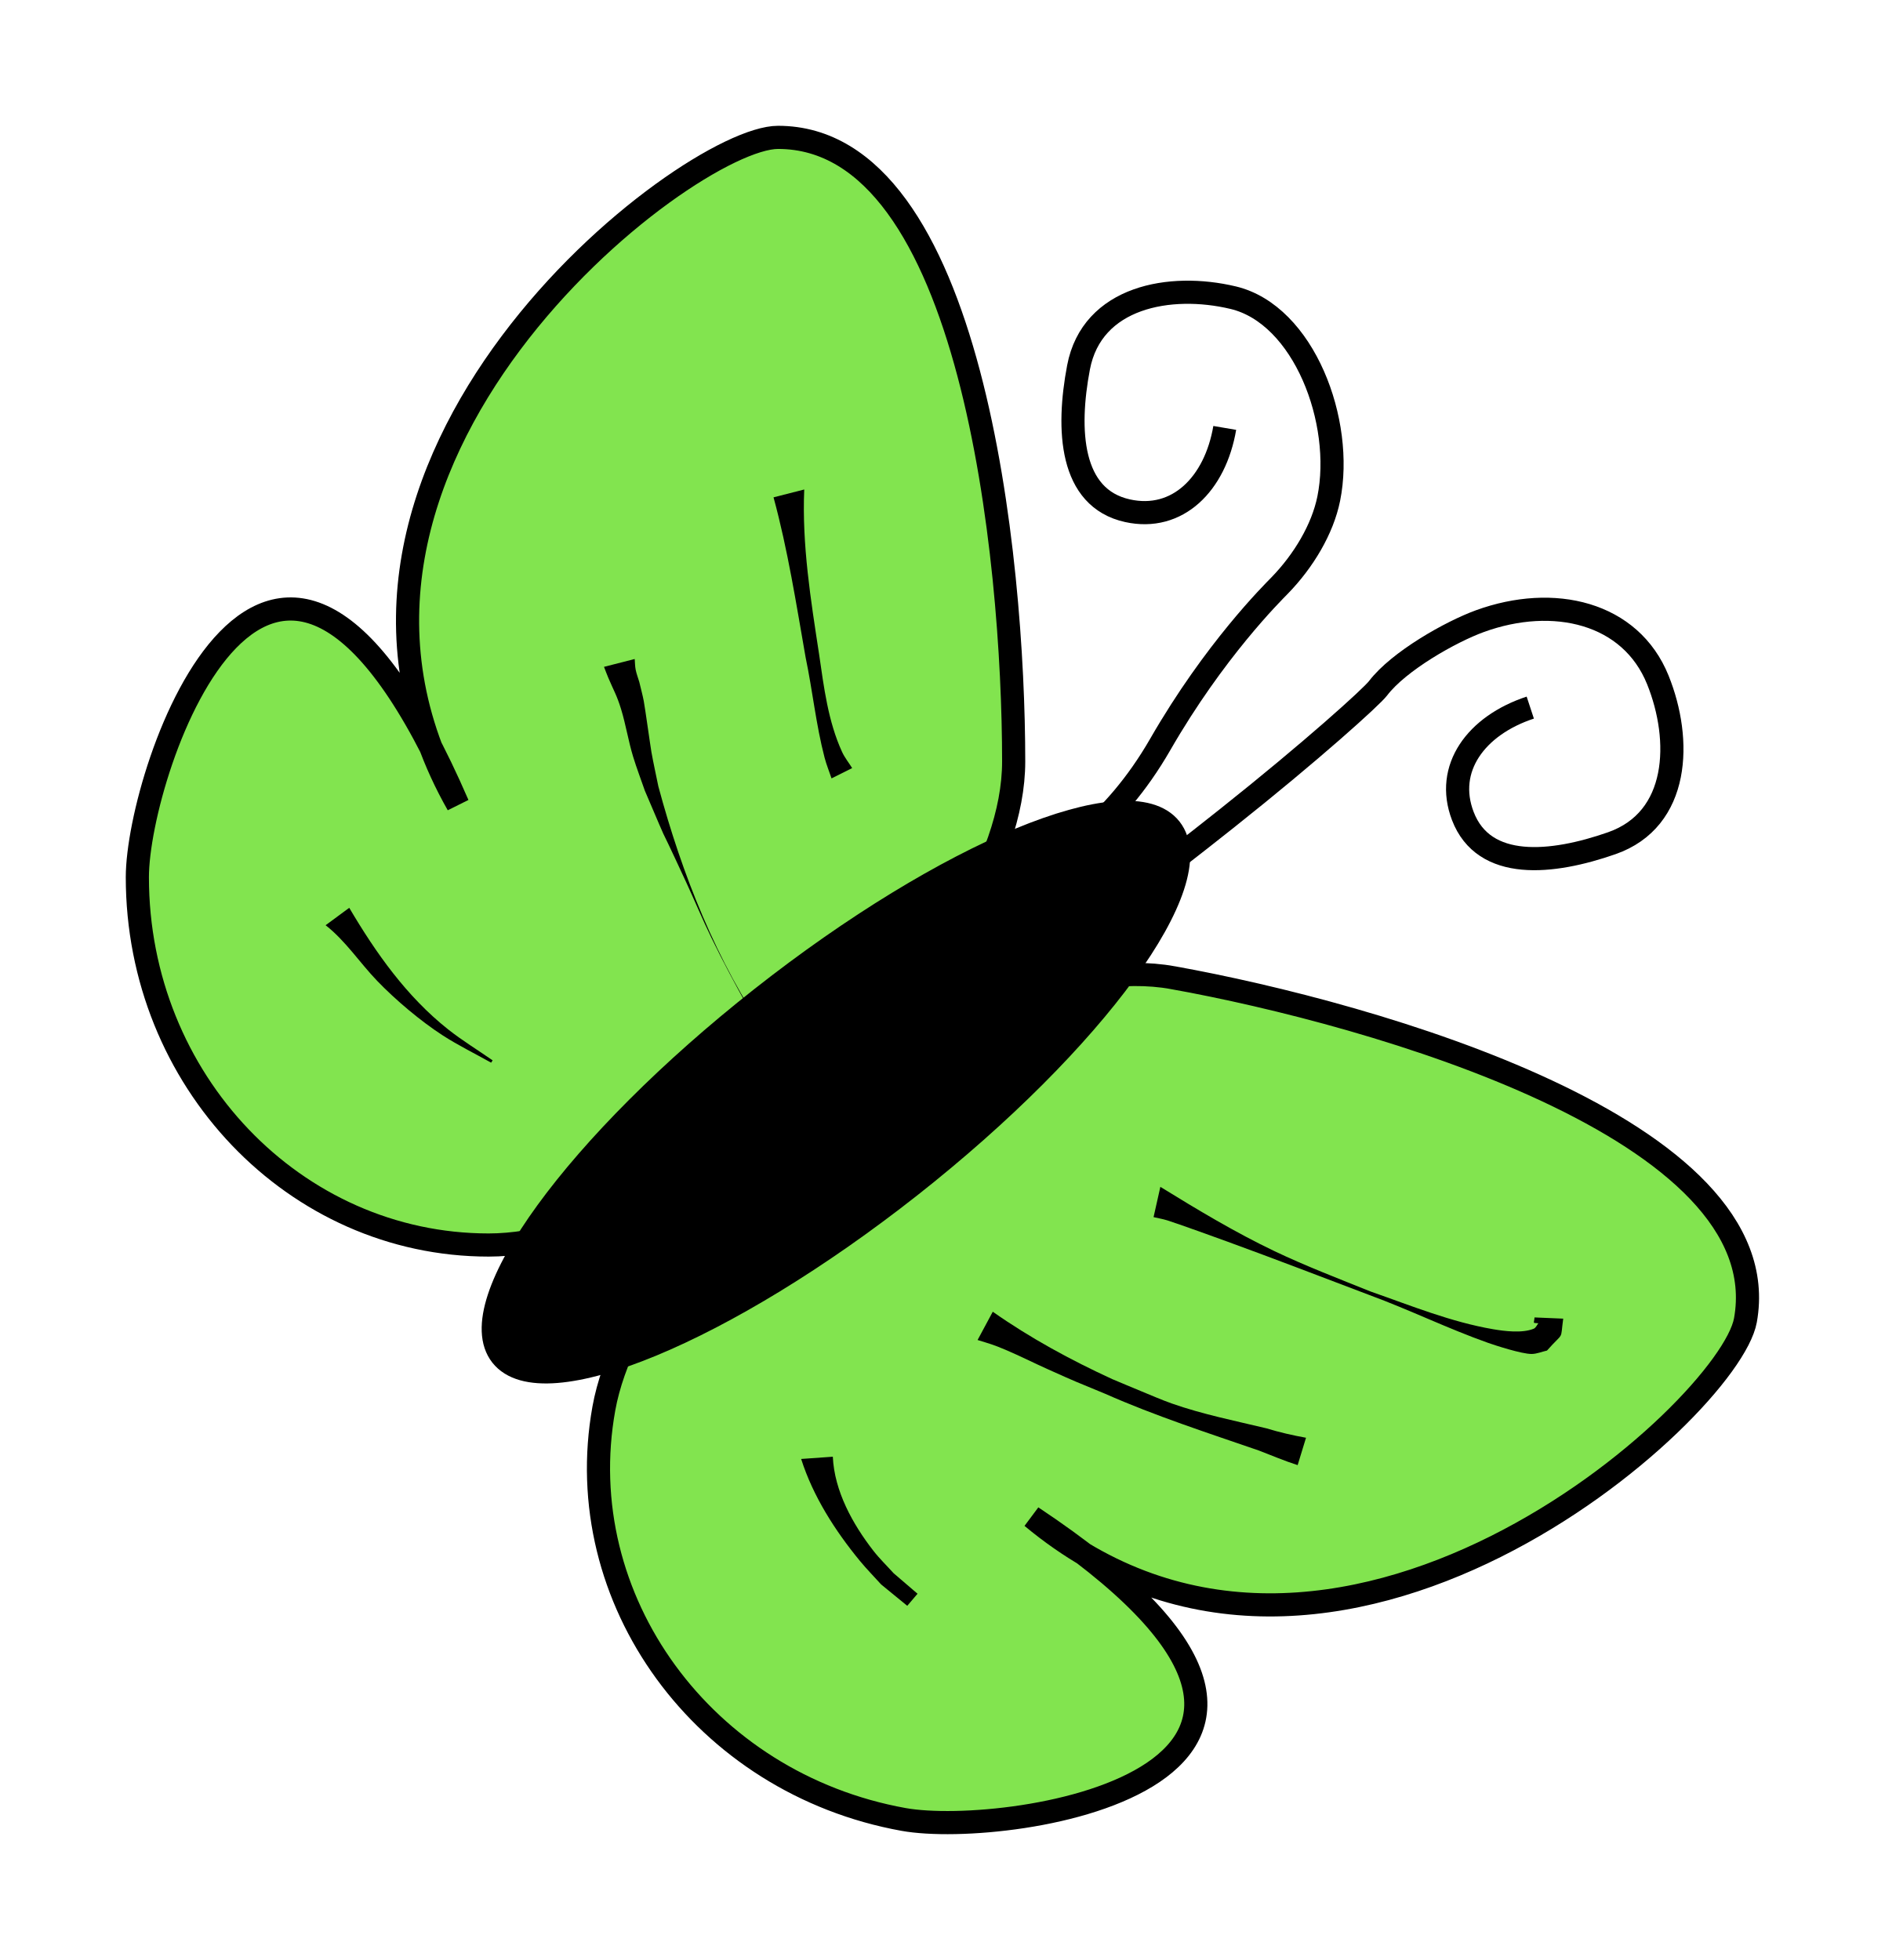
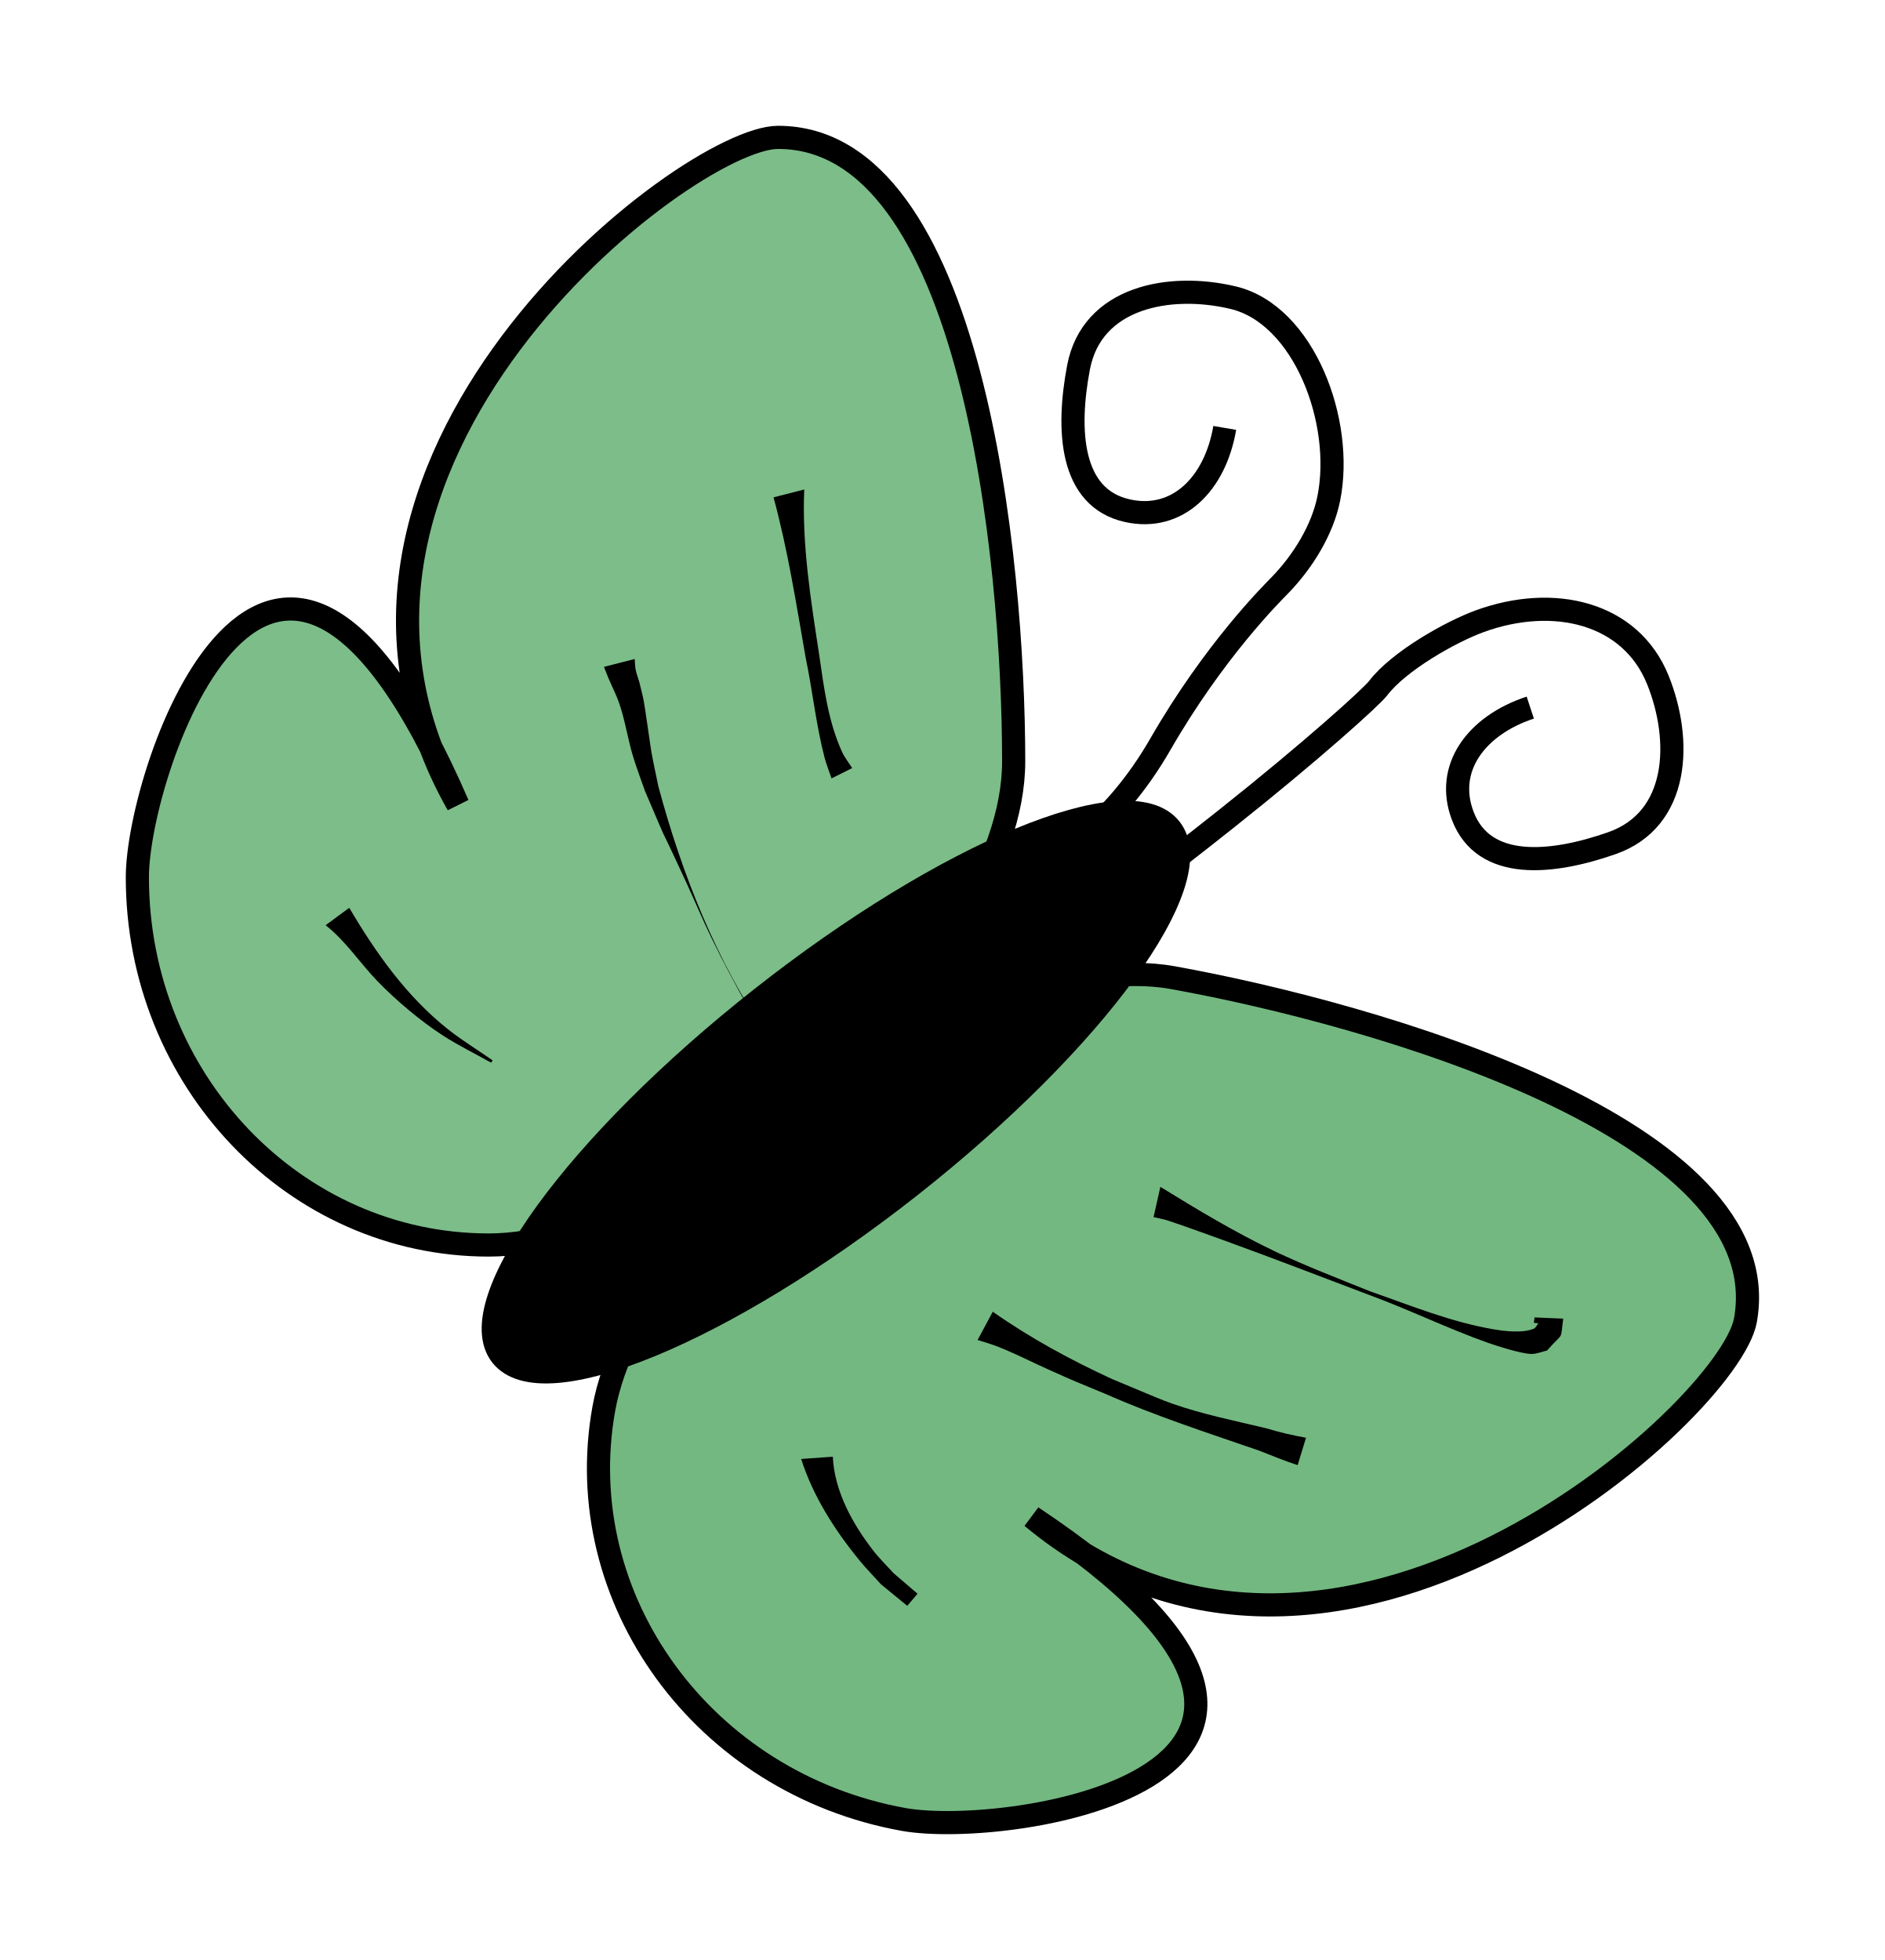
<svg xmlns="http://www.w3.org/2000/svg" width="74.923" height="77.923" id="svg10560" version="1.1">
  <defs id="defs10562">
    </defs>
  <g id="layer1" transform="translate(1.766945,-126.3767)">
    <g id="layer1-54" transform="translate(239.835,239.3412)">
      <g transform="matrix(0.6817788,0.7315584,-0.7315584,0.6817788,280.4318,-146.5237)" id="g3199" />
      <g transform="translate(-227.1429,-28.57143)" id="g3464">
        <g id="layer1-0" transform="matrix(0.06725509,0,0,0.06725509,-12.94947,-73.82934)">
-           <g id="g12641" transform="matrix(1.710208,0,0,1.710208,-1391.839,-1820.725)">
-             <path style="fill:#82e44f;fill-opacity:1;fill-rule:evenodd;stroke:#000000;stroke-width:8;stroke-linecap:round;stroke-linejoin:miter;stroke-miterlimit:4;stroke-opacity:1;stroke-dashoffset:0" d="m 1151.044,1235.976 c 0,70.219 -114.365,167.143 -181.429,167.143 -67.063,0 -121.429,-56.924 -121.429,-127.143 0,-37.07 46.58,-173.292 110.753,-25.103 -66.956,-117.925 79.017,-230.611 110.676,-230.611 67.063,0 81.429,145.495 81.429,215.714 z" id="path10711" />
-             <path id="path11224" d="m 1206.093,1310.713 c -69.105,-12.458 -184.781,82.898 -196.679,148.898 -11.898,65.999 34.478,129.601 103.583,142.059 36.482,6.577 178.807,-15.097 44.354,-104.542 104.176,86.815 240.971,-36.85 246.588,-68.007 11.898,-65.999 -128.741,-105.949 -197.846,-118.407 z" style="fill:#82e44f;fill-opacity:1;fill-rule:evenodd;stroke:#000000;stroke-width:8;stroke-linecap:round;stroke-linejoin:miter;stroke-miterlimit:4;stroke-opacity:1;stroke-dashoffset:0" />
-             <path style="fill:#000000;fill-opacity:1;fill-rule:evenodd;stroke:#000000;stroke-width:8;stroke-linecap:round;stroke-linejoin:miter;stroke-miterlimit:4;stroke-opacity:1;stroke-dasharray:none;stroke-dashoffset:0" id="path11226" d="m 497.143,556.648 c 0,22.88 -65.878,41.429 -147.143,41.429 -81.265,0 -147.143,-18.548 -147.143,-41.429 0,-22.88 65.878,-41.429 147.143,-41.429 81.265,0 147.143,18.548 147.143,41.429 z" transform="matrix(0.785624,-0.6187042,0.6187042,0.785624,470.2467,1129.493)" />
-             <path style="fill:none;stroke:#000000;stroke-width:8;stroke-linecap:butt;stroke-linejoin:miter;stroke-miterlimit:4;stroke-opacity:1;stroke-dasharray:none" d="m 1223.991,1120.689 c -3.317,19.436 -16.358,32.421 -33.596,28.624 -19.915,-4.387 -21.024,-28.013 -16.941,-49.527 4.642,-24.458 31.638,-29.32 53.443,-24.116 24.473,5.84 38.399,42.915 33.036,69.462 -2.136,10.573 -8.711,21.537 -16.922,29.985 -2.621,2.696 -22.569,22.411 -41.322,54.993 -32.071,55.723 -83.225,55.272 -86.329,56.586" id="path11230" />
-             <path style="fill:none;stroke:#000000;stroke-width:8;stroke-linecap:butt;stroke-linejoin:miter;stroke-miterlimit:4;stroke-opacity:1;stroke-dasharray:none" d="m 1329.582,1217.361 c -18.727,6.169 -29.63,20.995 -23.313,37.477 7.298,19.042 30.827,16.628 51.495,9.392 23.497,-8.225 24.293,-35.644 15.906,-56.434 -9.413,-23.333 -36.024,-29.574 -61.478,-20.325 -10.138,3.684 -28.084,13.836 -35.218,23.21 -2.277,2.992 -22.848,21.609 -52.282,44.996 -50.337,39.996 -56.431,41.018 -57.269,44.282" id="path11230-8" />
-             <path style="fill:#000000;fill-opacity:1;fill-rule:evenodd;stroke:none" id="path11506" d="m 1201.74,1383.015 c 12.838,7.914 25.832,15.724 39.457,22.232 10.616,5.071 22.362,9.584 33.259,13.962 13.875,4.855 27.72,10.52 42.298,13.016 3.719,0.637 10.01,1.478 14.012,-0.173 0.763,-0.315 1.074,-1.253 1.611,-1.88 -2.093,-0.253 -1.523,0.316 -1.322,-2.023 0,0 9.914,0.418 9.914,0.418 l 0,0 c -1.096,7.977 0.477,4.164 -5.609,11.031 -1.779,0.392 -3.515,1.169 -5.337,1.177 -3.416,0.014 -12.624,-2.989 -14.967,-3.817 -13.933,-4.925 -27.245,-11.474 -41.114,-16.565 -16.398,-6.202 -32.749,-12.52 -49.223,-18.516 -2.128,-0.775 -17.111,-6.216 -20.67,-7.304 -1.526,-0.467 -3.107,-0.729 -4.66,-1.094 0,0 2.35,-10.463 2.35,-10.463 z" />
-             <path style="fill:#000000;fill-opacity:1;fill-rule:evenodd;stroke:none" id="path11508" d="m 1143.819,1426.176 c 12.929,9.088 26.927,16.688 41.267,23.283 3.376,1.412 6.741,2.849 10.127,4.235 3.481,1.425 6.927,2.949 10.475,4.199 10.61,3.739 21.821,5.977 32.745,8.598 4.481,1.378 9.039,2.411 13.645,3.247 0,0 -2.893,9.457 -2.893,9.457 l 0,0 c -4.554,-1.452 -8.907,-3.312 -13.369,-5.029 -17.854,-6.155 -35.856,-11.981 -53.155,-19.628 -11.292,-4.679 -8.958,-3.615 -19.766,-8.459 -4.898,-2.195 -9.692,-4.622 -14.63,-6.725 -4.293,-1.829 -5.64,-2.153 -9.694,-3.403 0,0 5.247,-9.775 5.247,-9.775 z" />
-             <path style="fill:#000000;fill-opacity:1;fill-rule:evenodd;stroke:none" id="path11510" d="m 1088.54,1476.293 c 0.531,11.861 6.868,23.313 14.025,32.513 2.133,2.742 4.65,5.164 6.975,7.746 2.759,2.367 5.518,4.734 8.277,7.102 0,0 -3.55,4.173 -3.55,4.173 l 0,0 c -3.005,-2.458 -6.011,-4.916 -9.016,-7.374 -2.465,-2.734 -5.057,-5.359 -7.395,-8.203 -8.556,-10.408 -16.157,-22.297 -20.261,-35.182 0,0 10.946,-0.775 10.946,-0.775 z" />
-             <path style="fill:#000000;fill-opacity:1;fill-rule:evenodd;stroke:none" id="path11512" d="m 1078.66,1141.974 c -0.811,19.133 2.262,38.152 5.146,57 1.652,11.33 3.089,23.126 7.917,33.673 0.918,2.006 2.332,3.745 3.498,5.617 0,0 -7.124,3.564 -7.124,3.564 l 0,0 c -0.803,-2.399 -1.772,-4.749 -2.41,-7.197 -2.961,-11.356 -4.146,-23.153 -6.548,-34.62 -3.243,-18.513 -6.149,-37.174 -11.087,-55.325 0,0 10.609,-2.712 10.609,-2.712 z" />
-             <path style="fill:#000000;fill-opacity:1;fill-rule:evenodd;stroke:none" id="path11514" d="m 1020.072,1200.563 c 0.108,1.226 0.086,2.472 0.328,3.68 0.291,1.457 0.84,2.851 1.26,4.276 0.516,2.201 1.127,4.383 1.547,6.604 0.46,2.431 2.301,15.681 2.639,17.58 0.708,3.98 1.599,7.926 2.398,11.888 8.23,30.593 20.106,60.51 38.067,86.781 2.881,4.213 6.235,8.083 9.352,12.125 1.294,1.432 8.743,10.59 12.274,11.997 0.556,0.222 1.506,-1.634 0.913,-1.548 -2.538,0.367 -4.858,1.646 -7.287,2.469 0,0 10.306,-0.951 10.306,-0.951 l 0,0 c -2.382,2.828 -3.867,6.775 -7.146,8.484 -1.319,0.688 -2.38,-1.857 -3.236,-3.074 -3.396,-4.83 -4.307,-11.17 -8.369,-15.612 -9.151,-15.969 -18.515,-31.84 -26.568,-48.407 -3.043,-6.261 -5.719,-12.695 -8.639,-19.015 -12.748,-27.586 -3.634,-6.777 -14.325,-31.74 -1.354,-3.926 -2.85,-7.806 -4.061,-11.778 -1.651,-5.415 -2.514,-11.049 -4.172,-16.462 -1.461,-4.77 -2.522,-6.351 -4.418,-10.826 -0.525,-1.239 -0.981,-2.505 -1.472,-3.758 0,0 10.609,-2.712 10.609,-2.712 z" />
-             <path style="fill:#000000;fill-opacity:1;fill-rule:evenodd;stroke:none" id="path11520" d="m 921.416,1286.563 c 9.19,15.585 19.819,30.646 34.136,41.993 4.909,3.891 10.281,7.158 15.421,10.737 0,0 -0.523,0.798 -0.523,0.798 l 0,0 c -5.566,-3.136 -11.331,-5.942 -16.698,-9.409 -7.606,-4.912 -16.326,-12.255 -22.685,-18.868 -6.036,-6.277 -10.876,-13.793 -17.818,-19.232 0,0 8.167,-6.019 8.167,-6.019 z" />
-           </g>
+           <path id="path10711" d="m 576.686,293.052 c 0,120.089 -195.589,285.849 -310.281,285.849 -114.692,0 -207.668,-97.352 -207.668,-217.441 0,-63.397 79.662,-296.365 189.41,-42.932 -114.508,-201.676 135.135,-394.393 189.279,-394.393 114.692,0 139.26,248.827 139.26,368.916 z" style="fill:#73b881;fill-opacity:0.933;fill-rule:evenodd;stroke:#000000;stroke-width:13.682;stroke-linecap:round;stroke-linejoin:miter;stroke-miterlimit:4;stroke-opacity:1;stroke-dashoffset:0" />
+           <path style="fill:#73b881;fill-opacity:1;fill-rule:evenodd;stroke:#000000;stroke-width:13.682;stroke-linecap:round;stroke-linejoin:miter;stroke-miterlimit:4;stroke-opacity:1;stroke-dashoffset:0" d="M 670.831,420.867 C 552.647,399.562 354.817,562.64 334.469,675.513 c -20.347,112.873 58.965,221.645 177.149,242.95 62.392,11.247 305.796,-25.82 75.854,-178.789 C 765.634,888.145 999.583,676.652 1009.189,623.367 1029.536,510.494 789.015,442.172 670.831,420.867 z" id="path11224" />
+           <path transform="matrix(1.34358,-1.058113,1.058113,1.34358,-587.6189,110.9426)" d="m 497.143,556.648 a 147.143,41.429 0 1 1 -294.286,0 147.143,41.429 0 1 1 294.286,0 z" id="path11226" style="fill:#000000;fill-opacity:1;fill-rule:evenodd;stroke:#000000;stroke-width:8;stroke-linecap:round;stroke-linejoin:miter;stroke-miterlimit:4;stroke-opacity:1;stroke-dasharray:none;stroke-dashoffset:0" />
+           <path id="path11230" d="m 701.44,95.886 c -5.673,33.24 -27.975,55.447 -57.456,48.952 -34.058,-7.503 -35.956,-47.908 -28.973,-84.702 7.938,-41.829 54.107,-50.144 91.399,-41.244 41.853,9.988 65.67,73.394 56.498,118.794 -3.653,18.083 -14.898,36.833 -28.939,51.28 -4.482,4.612 -38.598,38.327 -70.669,94.05 -54.848,95.297 -142.333,94.526 -147.64,96.774" style="fill:none;stroke:#000000;stroke-width:13.682;stroke-linecap:butt;stroke-linejoin:miter;stroke-miterlimit:4;stroke-opacity:1;stroke-dasharray:none" />
+           <path id="path11230-8" d="m 882.024,261.217 c -32.028,10.55 -50.674,35.905 -39.869,64.094 12.482,32.565 52.72,28.436 88.068,16.063 40.184,-14.067 41.546,-60.959 27.202,-96.514 -16.098,-39.904 -61.608,-50.578 -105.141,-34.76 -17.339,6.3 -48.03,23.662 -60.23,39.695 -3.894,5.118 -39.076,36.956 -89.413,76.952 -86.087,68.402 -96.509,70.15 -97.942,75.732" style="fill:none;stroke:#000000;stroke-width:13.682;stroke-linecap:butt;stroke-linejoin:miter;stroke-miterlimit:4;stroke-opacity:1;stroke-dasharray:none" />
+           <path d="m 663.387,544.52 c 21.956,13.535 44.179,26.892 67.48,38.021 18.156,8.672 38.244,16.39 56.879,23.878 23.73,8.303 47.407,17.991 72.339,22.259 6.359,1.089 17.119,2.528 23.964,-0.296 1.304,-0.538 1.837,-2.143 2.755,-3.215 -3.579,-0.433 -2.604,0.541 -2.261,-3.461 0,0 16.954,0.714 16.954,0.714 l 0,0 c -1.874,13.643 0.817,7.121 -9.593,18.866 -3.042,0.671 -6.012,2 -9.127,2.013 -5.842,0.024 -21.59,-5.111 -25.596,-6.527 -23.829,-8.422 -46.595,-19.624 -70.313,-28.33 -28.044,-10.608 -56.007,-21.411 -84.182,-31.667 -3.64,-1.325 -29.264,-10.63 -35.35,-12.491 -2.609,-0.798 -5.313,-1.247 -7.969,-1.87 0,0 4.02,-17.895 4.02,-17.895 z" id="path11506" style="fill:#000000;fill-opacity:1;fill-rule:evenodd;stroke:none" />
+           <path d="m 564.331,618.333 c 22.111,15.543 46.051,28.54 70.576,39.818 5.773,2.414 11.528,4.872 17.319,7.243 5.954,2.438 11.847,5.043 17.915,7.182 18.145,6.395 37.318,10.221 56.001,14.705 7.663,2.357 15.459,4.124 23.336,5.553 0,0 -4.948,16.173 -4.948,16.173 l 0,0 c -7.788,-2.483 -15.233,-5.664 -22.864,-8.601 -30.534,-10.527 -61.322,-20.49 -90.906,-33.567 -19.312,-8.002 -15.321,-6.183 -33.804,-14.466 -8.376,-3.754 -16.575,-7.905 -25.02,-11.502 -7.342,-3.127 -9.646,-3.682 -16.579,-5.82 0,0 8.973,-16.718 8.973,-16.718 z" id="path11508" style="fill:#000000;fill-opacity:1;fill-rule:evenodd;stroke:none" />
+           <path d="m 469.792,704.043 c 0.909,20.286 11.746,39.87 23.986,55.604 3.649,4.69 7.953,8.831 11.929,13.247 4.718,4.048 9.437,8.097 14.155,12.145 0,0 -6.072,7.138 -6.072,7.138 l 0,0 c -5.14,-4.204 -10.28,-8.407 -15.42,-12.61 -4.216,-4.676 -8.649,-9.166 -12.647,-14.029 -14.633,-17.799 -27.631,-38.132 -34.651,-60.169 0,0 18.719,-1.325 18.719,-1.325 z" id="path11510" style="fill:#000000;fill-opacity:1;fill-rule:evenodd;stroke:none" />
+           <path d="m 452.895,132.288 c -1.387,32.722 3.868,65.248 8.8,97.482 2.826,19.377 5.283,39.55 13.54,57.588 1.57,3.43 3.988,6.404 5.982,9.606 0,0 -12.184,6.095 -12.184,6.095 l 0,0 c -1.374,-4.102 -3.03,-8.121 -4.122,-12.308 -5.064,-19.421 -7.09,-39.596 -11.199,-59.208 -5.546,-31.662 -10.515,-63.576 -18.961,-94.617 0,0 18.144,-4.639 18.144,-4.639 z" id="path11512" style="fill:#000000;fill-opacity:1;fill-rule:evenodd;stroke:none" />
+           <path d="m 352.696,232.487 c 0.186,2.098 0.147,4.228 0.561,6.293 0.497,2.492 1.436,4.875 2.154,7.313 0.882,3.765 1.928,7.495 2.646,11.295 0.786,4.157 3.936,26.817 4.514,30.065 1.212,6.807 2.734,13.554 4.101,20.331 14.076,52.321 34.385,103.485 65.103,148.413 4.927,7.206 10.663,13.824 15.994,20.736 2.213,2.448 14.952,18.111 20.991,20.518 0.952,0.379 2.576,-2.794 1.562,-2.647 -4.341,0.627 -8.309,2.815 -12.463,4.222 0,0 17.625,-1.627 17.625,-1.627 l 0,0 c -4.074,4.836 -6.613,11.587 -12.221,14.509 -2.256,1.176 -4.071,-3.176 -5.534,-5.258 -5.807,-8.261 -7.366,-19.103 -14.313,-26.699 -15.65,-27.31 -31.665,-54.453 -45.437,-82.786 -5.205,-10.708 -9.78,-21.712 -14.774,-32.52 -21.801,-47.177 -6.214,-11.59 -24.499,-54.281 -2.315,-6.714 -4.873,-13.35 -6.945,-20.143 -2.824,-9.26 -4.3,-18.896 -7.135,-28.153 -2.498,-8.158 -4.313,-10.862 -7.556,-18.515 -0.898,-2.118 -1.678,-4.284 -2.517,-6.427 0,0 18.144,-4.639 18.144,-4.639 z" id="path11514" style="fill:#000000;fill-opacity:1;fill-rule:evenodd;stroke:none" />
+           <path d="m 183.974,379.565 c 15.716,26.654 33.895,52.411 58.38,71.817 8.395,6.654 17.583,12.242 26.374,18.362 0,0 -0.895,1.365 -0.895,1.365 l 0,0 c -9.519,-5.364 -19.379,-10.163 -28.557,-16.091 -13.007,-8.401 -27.92,-20.958 -38.797,-32.269 -10.323,-10.735 -18.601,-23.59 -30.473,-32.891 0,0 13.967,-10.294 13.967,-10.294 z" id="path11520" style="fill:#000000;fill-opacity:1;fill-rule:evenodd;stroke:none" />
        </g>
      </g>
    </g>
  </g>
</svg>
